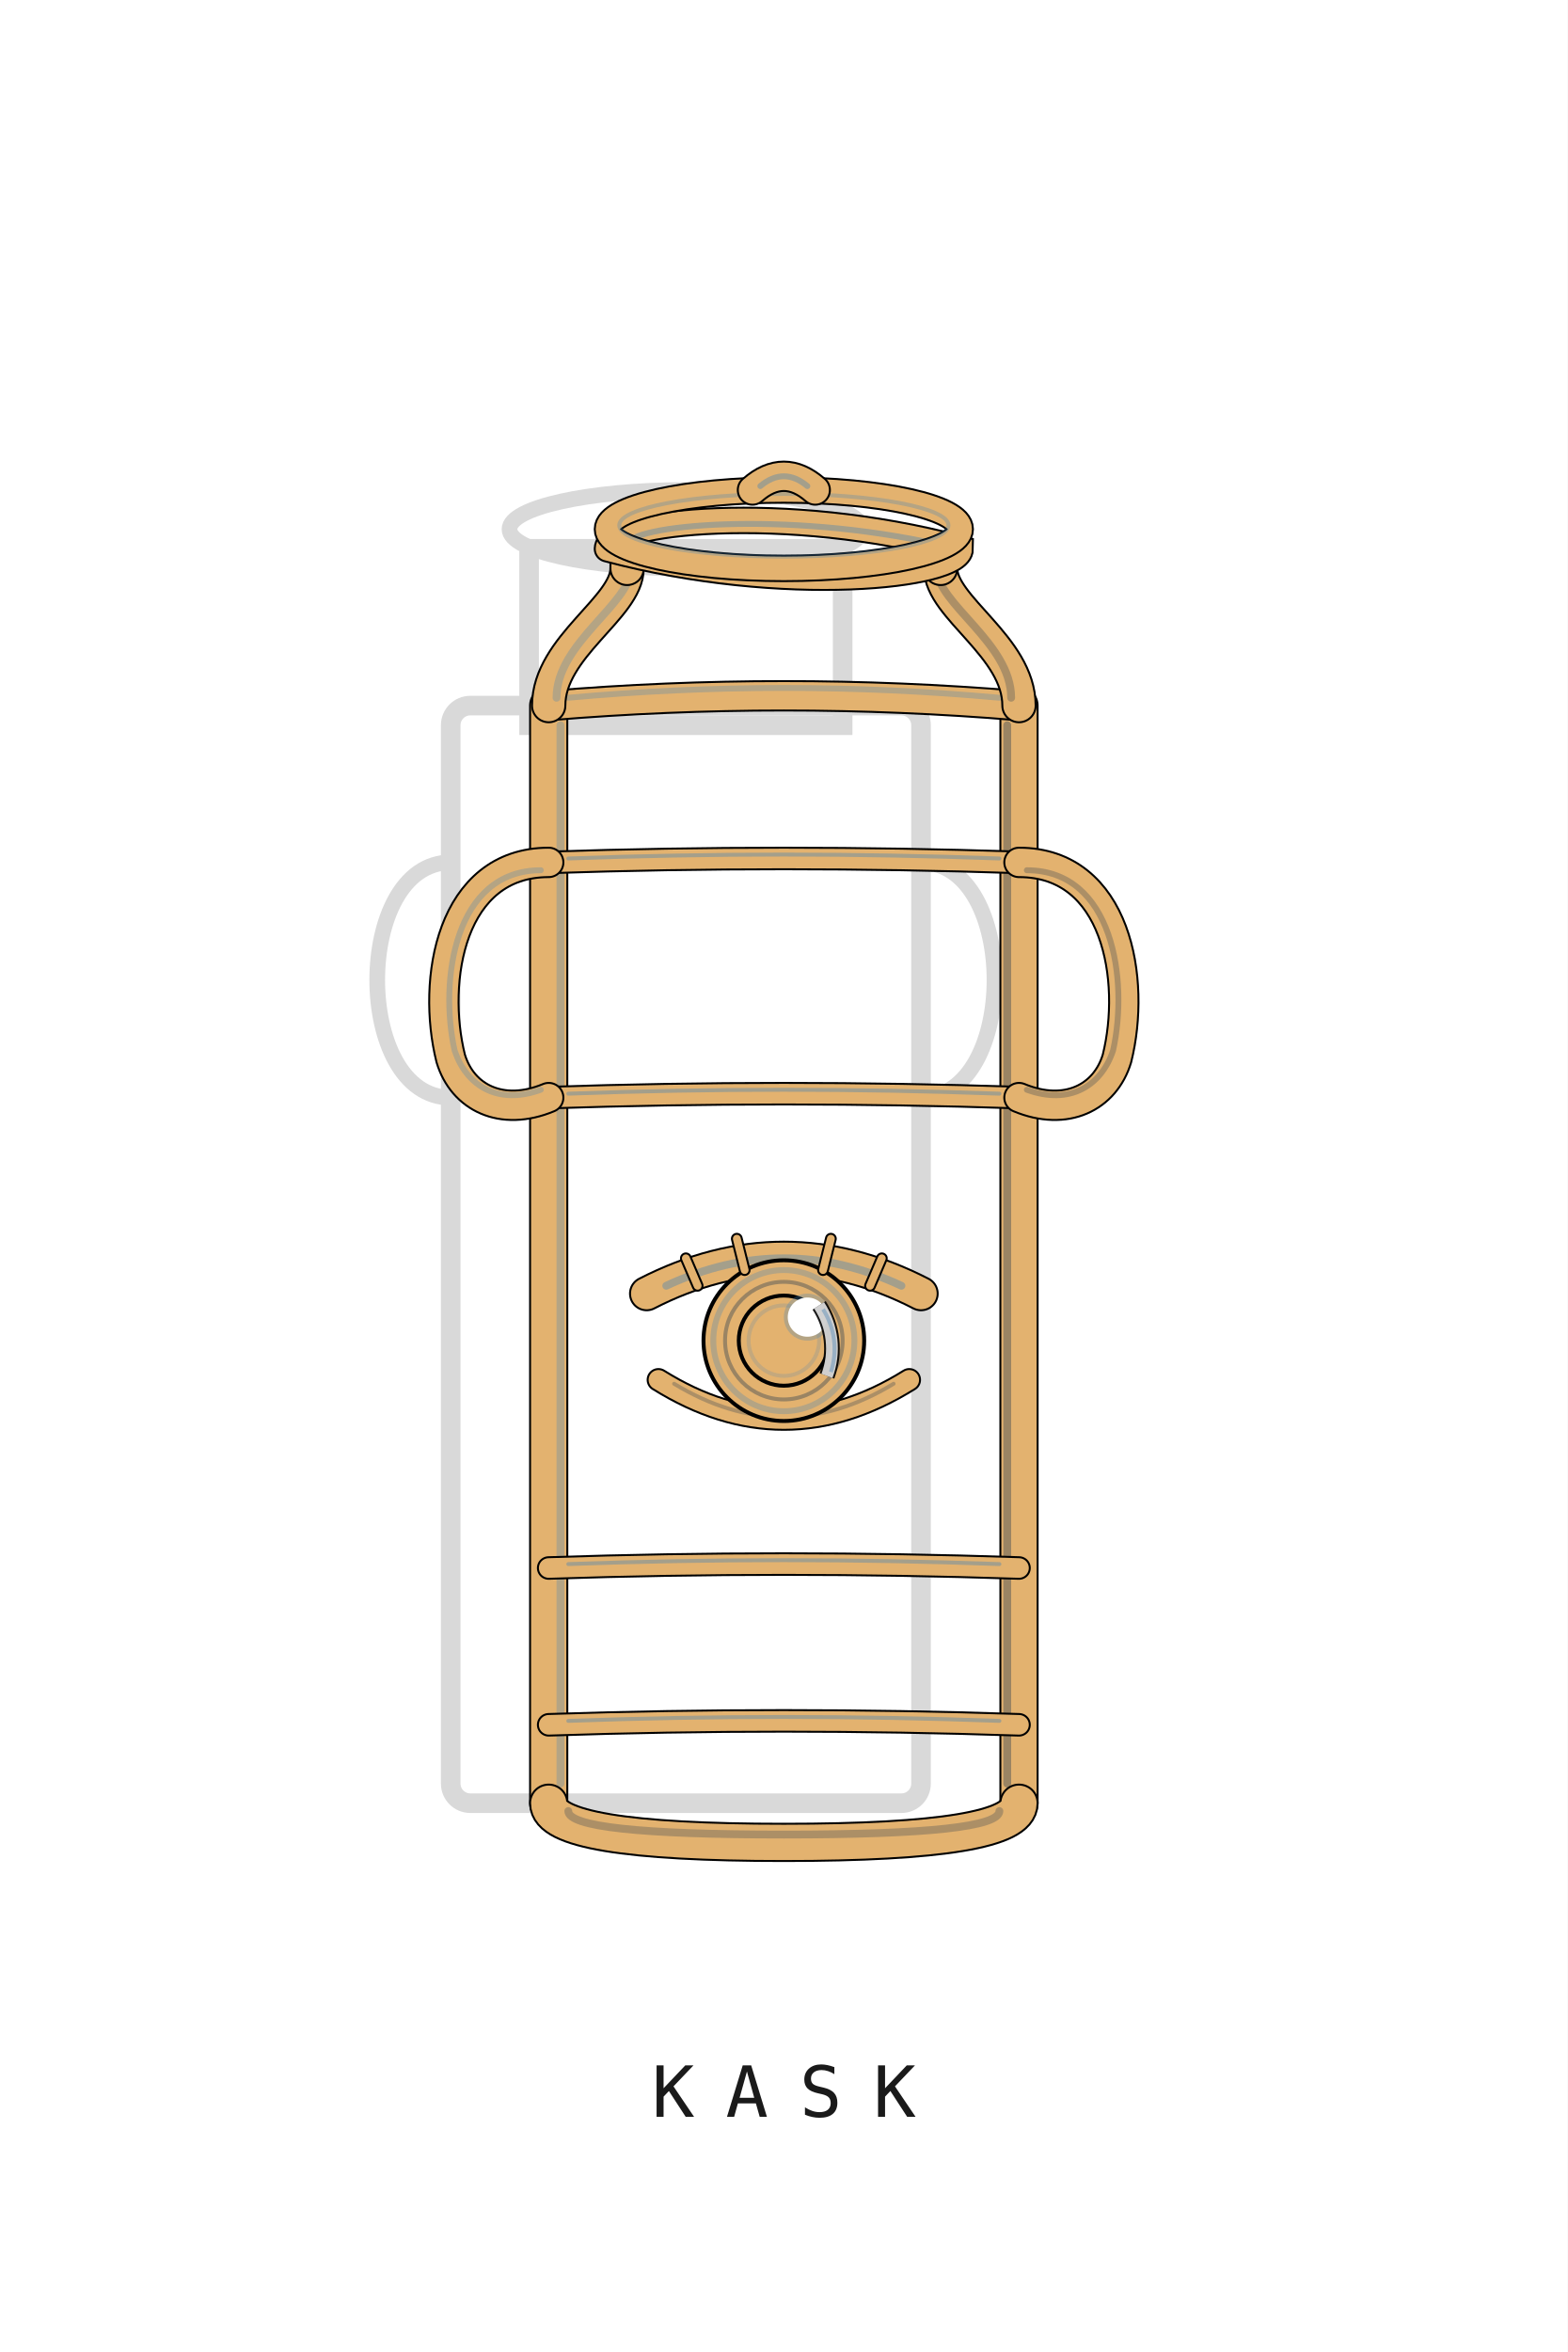
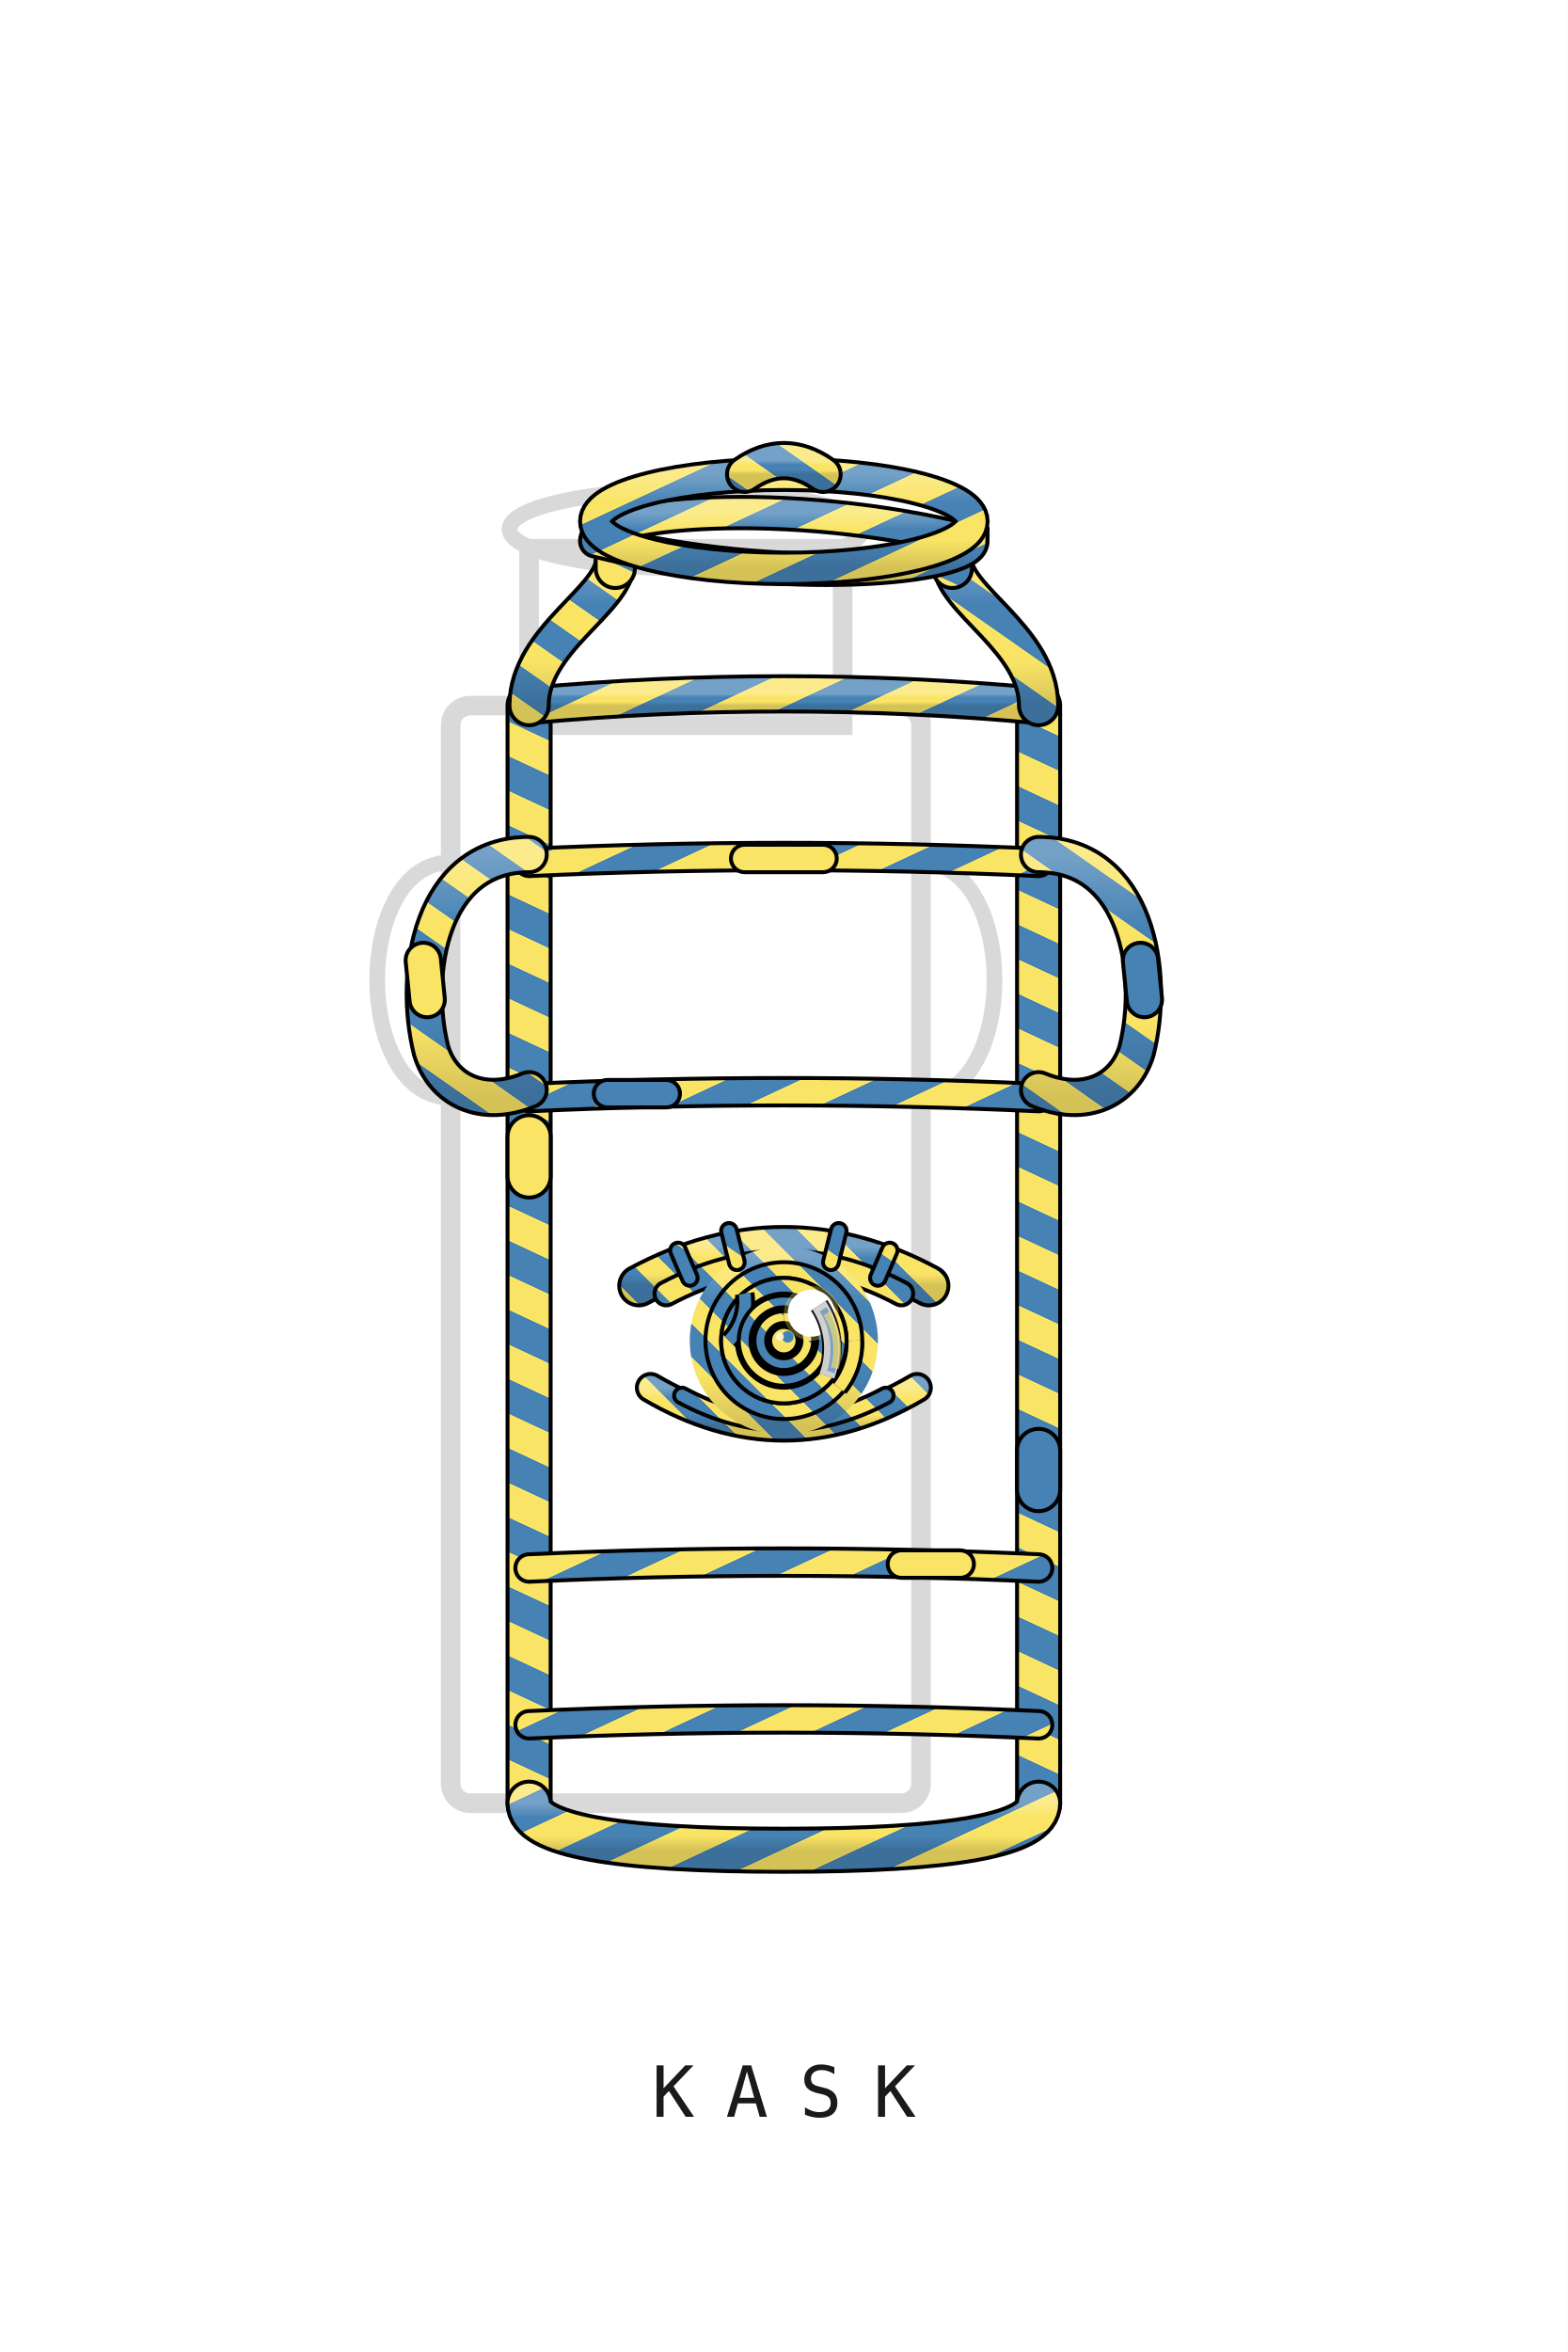
<svg xmlns="http://www.w3.org/2000/svg" viewBox="0 0 400 600">
+   <defs>
+     <pattern id="barber-vertical" patternUnits="userSpaceOnUse" width="8" height="16" patternTransform="rotate(25)">
+       <rect width="8" height="8" fill="#FAE466" />
+       <rect y="8" width="8" height="8" fill="#4682B4" />
+     </pattern>
+     <pattern id="barber-horizontal" patternUnits="userSpaceOnUse" width="8" height="16" patternTransform="rotate(-25)">
+       <rect width="8" height="8" fill="#FAE466" />
+       <rect y="8" width="8" height="8" fill="#4682B4" />
+     </pattern>
+     <pattern id="barber-curve" patternUnits="userSpaceOnUse" width="7" height="14" patternTransform="rotate(35)">
+       <rect width="7" height="7" fill="#FAE466" />
+       <rect y="7" width="7" height="7" fill="#4682B4" />
+     </pattern>
+     <pattern id="barber-eye" patternUnits="userSpaceOnUse" width="6" height="12" patternTransform="rotate(45)">
+       <rect width="6" height="6" fill="#FAE466" />
+       <rect y="6" width="6" height="6" fill="#4682B4" />
+     </pattern>
+     <linearGradient id="gold-sheen" x1="0%" y1="0%" x2="100%" y2="100%">
+       <stop offset="0%" stop-color="#FFF8DC" stop-opacity="0.5" />
+       <stop offset="50%" stop-color="#FAE466" stop-opacity="0" />
+       <stop offset="100%" stop-color="#B8860B" stop-opacity="0.3" />
+     </linearGradient>
+     <linearGradient id="metallic-overlay" x1="0%" y1="0%" x2="0%" y2="100%">
+       <stop offset="0%" stop-color="#FFFFFF" stop-opacity="0.25" />
+       <stop offset="30%" stop-color="#FFFFFF" stop-opacity="0" />
+       <stop offset="70%" stop-color="#000000" stop-opacity="0" />
+       <stop offset="100%" stop-color="#000000" stop-opacity="0.15" />
+     </linearGradient>
+   </defs>
  <rect width="400" height="600" fill="#FFFFFF" />
  <g opacity="0.15" transform="translate(-25, 0)">
    <rect x="140" y="180" width="120" height="280" rx="5" fill="none" stroke="#000000" stroke-width="5" />
    <rect x="160" y="140" width="80" height="45" fill="none" stroke="#000000" stroke-width="5" />
    <ellipse cx="200" cy="135" rx="45" ry="10" fill="none" stroke="#000000" stroke-width="4" />
    <path d="M 140 220 C 115 220 115 280 140 280" fill="none" stroke="#000000" stroke-width="4" stroke-linecap="round" />
    <path d="M 260 220 C 285 220 285 280 260 280" fill="none" stroke="#000000" stroke-width="4" stroke-linecap="round" />
  </g>
-   <path d="M 140 180 L 140 460" fill="none" stroke="#000000" stroke-width="10" stroke-linecap="round" />
-   <path d="M 140 180 L 140 460" fill="none" stroke="#E3B26F" stroke-width="9" stroke-linecap="round" />
-   <path d="M 143 185 L 143 455" fill="none" stroke="#4682B4" stroke-width="2" stroke-linecap="round" opacity="0.3" />
-   <path d="M 260 180 L 260 460" fill="none" stroke="#000000" stroke-width="10" stroke-linecap="round" />
-   <path d="M 260 180 L 260 460" fill="none" stroke="#E3B26F" stroke-width="9" stroke-linecap="round" />
-   <path d="M 257 185 L 257 455" fill="none" stroke="#2C3E50" stroke-width="2" stroke-linecap="round" opacity="0.4" />
-   <path d="M 140 460 Q 140 470 200 470 Q 260 470 260 460" fill="none" stroke="#000000" stroke-width="10" stroke-linecap="round" />
-   <path d="M 140 460 Q 140 470 200 470 Q 260 470 260 460" fill="none" stroke="#E3B26F" stroke-width="9" stroke-linecap="round" />
-   <path d="M 145 462 Q 145 468 200 468 Q 255 468 255 462" fill="none" stroke="#2C3E50" stroke-width="2" stroke-linecap="round" opacity="0.3" />
-   <path d="M 140 180 Q 200 175 260 180" fill="none" stroke="#000000" stroke-width="8" stroke-linecap="round" />
-   <path d="M 140 180 Q 200 175 260 180" fill="none" stroke="#E3B26F" stroke-width="7" stroke-linecap="round" />
-   <path d="M 145 178 Q 200 173 255 178" fill="none" stroke="#4682B4" stroke-width="1.5" stroke-linecap="round" opacity="0.3" />
-   <path d="M 140 220 Q 200 218 260 220" fill="none" stroke="#000000" stroke-width="6" stroke-linecap="round" />
-   <path d="M 140 220 Q 200 218 260 220" fill="none" stroke="#E3B26F" stroke-width="5" stroke-linecap="round" />
-   <path d="M 145 219 Q 200 217 255 219" fill="none" stroke="#4682B4" stroke-width="1" stroke-linecap="round" opacity="0.4" />
-   <path d="M 140 280 Q 200 278 260 280" fill="none" stroke="#000000" stroke-width="6" stroke-linecap="round" />
-   <path d="M 140 280 Q 200 278 260 280" fill="none" stroke="#E3B26F" stroke-width="5" stroke-linecap="round" />
-   <path d="M 145 279 Q 200 277 255 279" fill="none" stroke="#4682B4" stroke-width="1" stroke-linecap="round" opacity="0.4" />
-   <path d="M 140 400 Q 200 398 260 400" fill="none" stroke="#000000" stroke-width="6" stroke-linecap="round" />
-   <path d="M 140 400 Q 200 398 260 400" fill="none" stroke="#E3B26F" stroke-width="5" stroke-linecap="round" />
-   <path d="M 145 399 Q 200 397 255 399" fill="none" stroke="#4682B4" stroke-width="1" stroke-linecap="round" opacity="0.4" />
-   <path d="M 140 440 Q 200 438 260 440" fill="none" stroke="#000000" stroke-width="6" stroke-linecap="round" />
-   <path d="M 140 440 Q 200 438 260 440" fill="none" stroke="#E3B26F" stroke-width="5" stroke-linecap="round" />
-   <path d="M 145 439 Q 200 437 255 439" fill="none" stroke="#4682B4" stroke-width="1" stroke-linecap="round" opacity="0.4" />
-   <path d="M 140 180 C 140 165 160 155 160 145" fill="none" stroke="#000000" stroke-width="9" stroke-linecap="round" />
-   <path d="M 140 180 C 140 165 160 155 160 145" fill="none" stroke="#E3B26F" stroke-width="8" stroke-linecap="round" />
-   <path d="M 142 178 C 142 164 161 154 161 145" fill="none" stroke="#4682B4" stroke-width="2" stroke-linecap="round" opacity="0.3" />
-   <path d="M 260 180 C 260 165 240 155 240 145" fill="none" stroke="#000000" stroke-width="9" stroke-linecap="round" />
-   <path d="M 260 180 C 260 165 240 155 240 145" fill="none" stroke="#E3B26F" stroke-width="8" stroke-linecap="round" />
-   <path d="M 258 178 C 258 164 239 154 239 145" fill="none" stroke="#2C3E50" stroke-width="2" stroke-linecap="round" opacity="0.3" />
-   <path d="M 160 140 L 160 145" fill="none" stroke="#000000" stroke-width="9" stroke-linecap="round" />
-   <path d="M 160 140 L 160 145" fill="none" stroke="#E3B26F" stroke-width="8" stroke-linecap="round" />
-   <path d="M 240 140 L 240 145" fill="none" stroke="#000000" stroke-width="9" stroke-linecap="round" />
-   <path d="M 240 140 L 240 145" fill="none" stroke="#E3B26F" stroke-width="8" stroke-linecap="round" />
-   <path d="M 155 140 C 155 133 200 128 245 140 C 245 147 200 152 155 140" fill="none" stroke="#000000" stroke-width="7" stroke-linecap="round" />
-   <path d="M 155 140 C 155 133 200 128 245 140 C 245 147 200 152 155 140" fill="none" stroke="#E3B26F" stroke-width="6" stroke-linecap="round" />
-   <path d="M 160 139 C 160 134 200 130 240 139" fill="none" stroke="#4682B4" stroke-width="1.5" stroke-linecap="round" opacity="0.4" />
-   <ellipse cx="200" cy="135" rx="45" ry="10" fill="none" stroke="#000000" stroke-width="7" />
-   <ellipse cx="200" cy="135" rx="45" ry="10" fill="none" stroke="#E3B26F" stroke-width="6" />
-   <ellipse cx="200" cy="134" rx="42" ry="8" fill="none" stroke="#4682B4" stroke-width="1" opacity="0.3" />
-   <path d="M 192 125 Q 200 118 208 125" fill="none" stroke="#000000" stroke-width="8" stroke-linecap="round" />
-   <path d="M 192 125 Q 200 118 208 125" fill="none" stroke="#E3B26F" stroke-width="7" stroke-linecap="round" />
-   <path d="M 194 124 Q 200 119 206 124" fill="none" stroke="#4682B4" stroke-width="1.5" stroke-linecap="round" opacity="0.4" />
-   <path d="M 140 220 C 115 220 110 250 115 270 C 118 280 128 285 140 280" fill="none" stroke="#000000" stroke-width="8" stroke-linecap="round" stroke-linejoin="round" />
-   <path d="M 140 220 C 115 220 110 250 115 270 C 118 280 128 285 140 280" fill="none" stroke="#E3B26F" stroke-width="7" stroke-linecap="round" stroke-linejoin="round" />
-   <path d="M 138 222 C 116 222 112 250 116 268 C 119 277 127 282 138 278" fill="none" stroke="#4682B4" stroke-width="1.5" stroke-linecap="round" opacity="0.3" />
-   <path d="M 260 220 C 285 220 290 250 285 270 C 282 280 272 285 260 280" fill="none" stroke="#000000" stroke-width="8" stroke-linecap="round" stroke-linejoin="round" />
-   <path d="M 260 220 C 285 220 290 250 285 270 C 282 280 272 285 260 280" fill="none" stroke="#E3B26F" stroke-width="7" stroke-linecap="round" stroke-linejoin="round" />
-   <path d="M 262 222 C 284 222 288 250 284 268 C 281 277 273 282 262 278" fill="none" stroke="#2C3E50" stroke-width="1.5" stroke-linecap="round" opacity="0.3" />
-   <path d="M 165 330 Q 200 312 235 330" fill="none" stroke="#000000" stroke-width="9" stroke-linecap="round" />
-   <path d="M 165 330 Q 200 312 235 330" fill="none" stroke="#E3B26F" stroke-width="8" stroke-linecap="round" />
-   <path d="M 170 328 Q 200 314 230 328" fill="none" stroke="#4682B4" stroke-width="2" stroke-linecap="round" opacity="0.4" />
-   <path d="M 168 352 Q 200 372 232 352" fill="none" stroke="#000000" stroke-width="6" stroke-linecap="round" />
-   <path d="M 168 352 Q 200 372 232 352" fill="none" stroke="#E3B26F" stroke-width="5" stroke-linecap="round" />
-   <path d="M 172 353 Q 200 370 228 353" fill="none" stroke="#2C3E50" stroke-width="1" stroke-linecap="round" opacity="0.3" />
-   <circle cx="200" cy="342" r="21" fill="#000000" />
-   <circle cx="200" cy="342" r="20" fill="#E3B26F" />
-   <circle cx="200" cy="342" r="18" fill="none" stroke="#4682B4" stroke-width="1.5" opacity="0.3" />
-   <circle cx="200" cy="342" r="15" fill="none" stroke="#2C3E50" stroke-width="1" opacity="0.4" />
-   <circle cx="200" cy="342" r="12" fill="#000000" />
-   <circle cx="200" cy="342" r="11" fill="#E3B26F" />
-   <circle cx="200" cy="342" r="9" fill="none" stroke="#4682B4" stroke-width="1" opacity="0.2" />
-   <circle cx="206" cy="336" r="6" fill="#4682B4" opacity="0.3" />
-   <circle cx="206" cy="336" r="5" fill="#FFFFFF" />
-   <circle cx="206" cy="336" r="3" fill="#FFFFFF" opacity="0.8" />
-   <path d="M 178 328 L 175 321" stroke="#000000" stroke-width="3" stroke-linecap="round" />
-   <path d="M 178 328 L 175 321" stroke="#E3B26F" stroke-width="2" stroke-linecap="round" />
-   <path d="M 190 324 L 188 316" stroke="#000000" stroke-width="3" stroke-linecap="round" />
-   <path d="M 190 324 L 188 316" stroke="#E3B26F" stroke-width="2" stroke-linecap="round" />
-   <path d="M 210 324 L 212 316" stroke="#000000" stroke-width="3" stroke-linecap="round" />
-   <path d="M 210 324 L 212 316" stroke="#E3B26F" stroke-width="2" stroke-linecap="round" />
-   <path d="M 222 328 L 225 321" stroke="#000000" stroke-width="3" stroke-linecap="round" />
-   <path d="M 222 328 L 225 321" stroke="#E3B26F" stroke-width="2" stroke-linecap="round" />
-   <path d="M 209 333 A 20 20 0 0 1 211 351" fill="none" stroke="#000000" stroke-width="4" opacity="0.9" />
-   <path d="M 209 333 A 20 20 0 0 1 211 351" fill="none" stroke="#FFFFFF" stroke-width="3" opacity="0.8" />
-   <path d="M 210 334 A 19 19 0 0 1 212 350" fill="none" stroke="#4682B4" stroke-width="1" opacity="0.4" />
+   <path d="M 135 180 L 135 460" fill="none" stroke="#000000" stroke-width="12" stroke-linecap="round" />
+   <path d="M 135 180 L 135 460" fill="none" stroke="url(#barber-vertical)" stroke-width="10" stroke-linecap="round" />
+   <path d="M 135 180 L 135 460" fill="none" stroke="url(#metallic-overlay)" stroke-width="10" stroke-linecap="round" />
+   <path d="M 135 290 L 135 300" fill="none" stroke="#000000" stroke-width="12" stroke-linecap="round" />
+   <path d="M 135 290 L 135 300" fill="none" stroke="#FAE466" stroke-width="10" stroke-linecap="round" />
+   <path d="M 265 180 L 265 460" fill="none" stroke="#000000" stroke-width="12" stroke-linecap="round" />
+   <path d="M 265 180 L 265 460" fill="none" stroke="url(#barber-vertical)" stroke-width="10" stroke-linecap="round" />
+   <path d="M 265 180 L 265 460" fill="none" stroke="url(#metallic-overlay)" stroke-width="10" stroke-linecap="round" />
+   <path d="M 265 370 L 265 380" fill="none" stroke="#000000" stroke-width="12" stroke-linecap="round" />
+   <path d="M 265 370 L 265 380" fill="none" stroke="#4682B4" stroke-width="10" stroke-linecap="round" />
+   <path d="M 135 460 Q 135 472 200 472 Q 265 472 265 460" fill="none" stroke="#000000" stroke-width="12" stroke-linecap="round" />
+   <path d="M 135 460 Q 135 472 200 472 Q 265 472 265 460" fill="none" stroke="url(#barber-horizontal)" stroke-width="10" stroke-linecap="round" />
+   <path d="M 135 460 Q 135 472 200 472 Q 265 472 265 460" fill="none" stroke="url(#metallic-overlay)" stroke-width="10" stroke-linecap="round" />
+   <path d="M 135 180 Q 200 174 265 180" fill="none" stroke="#000000" stroke-width="10" stroke-linecap="round" />
+   <path d="M 135 180 Q 200 174 265 180" fill="none" stroke="url(#barber-horizontal)" stroke-width="8" stroke-linecap="round" />
+   <path d="M 135 180 Q 200 174 265 180" fill="none" stroke="url(#metallic-overlay)" stroke-width="8" stroke-linecap="round" />
+   <path d="M 135 220 Q 200 217 265 220" fill="none" stroke="#000000" stroke-width="8" stroke-linecap="round" />
+   <path d="M 135 220 Q 200 217 265 220" fill="none" stroke="url(#barber-horizontal)" stroke-width="6" stroke-linecap="round" />
+   <path d="M 190 219 L 210 219" fill="none" stroke="#000000" stroke-width="8" stroke-linecap="round" />
+   <path d="M 190 219 L 210 219" fill="none" stroke="#FAE466" stroke-width="6" stroke-linecap="round" />
+   <path d="M 135 280 Q 200 277 265 280" fill="none" stroke="#000000" stroke-width="8" stroke-linecap="round" />
+   <path d="M 135 280 Q 200 277 265 280" fill="none" stroke="url(#barber-horizontal)" stroke-width="6" stroke-linecap="round" />
+   <path d="M 155 279 L 170 279" fill="none" stroke="#000000" stroke-width="8" stroke-linecap="round" />
+   <path d="M 155 279 L 170 279" fill="none" stroke="#4682B4" stroke-width="6" stroke-linecap="round" />
+   <path d="M 135 400 Q 200 397 265 400" fill="none" stroke="#000000" stroke-width="8" stroke-linecap="round" />
+   <path d="M 135 400 Q 200 397 265 400" fill="none" stroke="url(#barber-horizontal)" stroke-width="6" stroke-linecap="round" />
+   <path d="M 230 399 L 245 399" fill="none" stroke="#000000" stroke-width="8" stroke-linecap="round" />
+   <path d="M 230 399 L 245 399" fill="none" stroke="#FAE466" stroke-width="6" stroke-linecap="round" />
+   <path d="M 135 440 Q 200 437 265 440" fill="none" stroke="#000000" stroke-width="8" stroke-linecap="round" />
+   <path d="M 135 440 Q 200 437 265 440" fill="none" stroke="url(#barber-horizontal)" stroke-width="6" stroke-linecap="round" />
+   <path d="M 135 180 C 135 163 157 153 157 143" fill="none" stroke="#000000" stroke-width="11" stroke-linecap="round" />
+   <path d="M 135 180 C 135 163 157 153 157 143" fill="none" stroke="url(#barber-curve)" stroke-width="9" stroke-linecap="round" />
+   <path d="M 135 180 C 135 163 157 153 157 143" fill="none" stroke="url(#metallic-overlay)" stroke-width="9" stroke-linecap="round" />
+   <path d="M 265 180 C 265 163 243 153 243 143" fill="none" stroke="#000000" stroke-width="11" stroke-linecap="round" />
+   <path d="M 265 180 C 265 163 243 153 243 143" fill="none" stroke="url(#barber-curve)" stroke-width="9" stroke-linecap="round" />
+   <path d="M 265 180 C 265 163 243 153 243 143" fill="none" stroke="url(#metallic-overlay)" stroke-width="9" stroke-linecap="round" />
+   <path d="M 157 138 L 157 145" fill="none" stroke="#000000" stroke-width="11" stroke-linecap="round" />
+   <path d="M 157 138 L 157 145" fill="none" stroke="url(#barber-vertical)" stroke-width="9" stroke-linecap="round" />
+   <path d="M 243 138 L 243 145" fill="none" stroke="#000000" stroke-width="11" stroke-linecap="round" />
+   <path d="M 243 138 L 243 145" fill="none" stroke="url(#barber-vertical)" stroke-width="9" stroke-linecap="round" />
+   <path d="M 152 138 C 152 131 200 126 248 138 C 248 145 200 150 152 138" fill="none" stroke="#000000" stroke-width="9" stroke-linecap="round" />
+   <path d="M 152 138 C 152 131 200 126 248 138 C 248 145 200 150 152 138" fill="none" stroke="url(#barber-horizontal)" stroke-width="7" stroke-linecap="round" />
+   <path d="M 152 138 C 152 131 200 126 248 138 C 248 145 200 150 152 138" fill="none" stroke="url(#metallic-overlay)" stroke-width="7" stroke-linecap="round" />
+   <ellipse cx="200" cy="133" rx="48" ry="12" fill="none" stroke="#000000" stroke-width="9" />
+   <ellipse cx="200" cy="133" rx="48" ry="12" fill="none" stroke="url(#barber-horizontal)" stroke-width="7" />
+   <ellipse cx="200" cy="133" rx="48" ry="12" fill="none" stroke="url(#metallic-overlay)" stroke-width="7" />
+   <path d="M 190 121 Q 200 114 210 121" fill="none" stroke="#000000" stroke-width="10" stroke-linecap="round" />
+   <path d="M 190 121 Q 200 114 210 121" fill="none" stroke="url(#barber-curve)" stroke-width="8" stroke-linecap="round" />
+   <path d="M 190 121 Q 200 114 210 121" fill="none" stroke="url(#metallic-overlay)" stroke-width="8" stroke-linecap="round" />
+   <path d="M 135 218 C 110 218 105 248 110 268 C 113 278 123 283 135 278" fill="none" stroke="#000000" stroke-width="10" stroke-linecap="round" stroke-linejoin="round" />
+   <path d="M 135 218 C 110 218 105 248 110 268 C 113 278 123 283 135 278" fill="none" stroke="url(#barber-curve)" stroke-width="8" stroke-linecap="round" />
+   <path d="M 135 218 C 110 218 105 248 110 268 C 113 278 123 283 135 278" fill="none" stroke="url(#metallic-overlay)" stroke-width="8" stroke-linecap="round" />
+   <path d="M 108 245 L 109 255" fill="none" stroke="#000000" stroke-width="10" stroke-linecap="round" />
+   <path d="M 108 245 L 109 255" fill="none" stroke="#FAE466" stroke-width="8" stroke-linecap="round" />
+   <path d="M 265 218 C 290 218 295 248 290 268 C 287 278 277 283 265 278" fill="none" stroke="#000000" stroke-width="10" stroke-linecap="round" stroke-linejoin="round" />
+   <path d="M 265 218 C 290 218 295 248 290 268 C 287 278 277 283 265 278" fill="none" stroke="url(#barber-curve)" stroke-width="8" stroke-linecap="round" />
+   <path d="M 265 218 C 290 218 295 248 290 268 C 287 278 277 283 265 278" fill="none" stroke="url(#metallic-overlay)" stroke-width="8" stroke-linecap="round" />
+   <path d="M 291 245 L 292 255" fill="none" stroke="#000000" stroke-width="10" stroke-linecap="round" />
+   <path d="M 291 245 L 292 255" fill="none" stroke="#4682B4" stroke-width="8" stroke-linecap="round" />
+   <path d="M 163 328 Q 200 308 237 328" fill="none" stroke="#000000" stroke-width="11" stroke-linecap="round" />
+   <path d="M 163 328 Q 200 308 237 328" fill="none" stroke="url(#barber-eye)" stroke-width="9" stroke-linecap="round" />
+   <path d="M 163 328 Q 200 308 237 328" fill="none" stroke="url(#metallic-overlay)" stroke-width="9" stroke-linecap="round" />
+   <path d="M 170 330 Q 200 314 230 330" fill="none" stroke="#000000" stroke-width="7" stroke-linecap="round" />
+   <path d="M 170 330 Q 200 314 230 330" fill="none" stroke="url(#barber-eye)" stroke-width="5" stroke-linecap="round" />
+   <path d="M 166 354 Q 200 374 234 354" fill="none" stroke="#000000" stroke-width="8" stroke-linecap="round" />
+   <path d="M 166 354 Q 200 374 234 354" fill="none" stroke="url(#barber-eye)" stroke-width="6" stroke-linecap="round" />
+   <path d="M 166 354 Q 200 374 234 354" fill="none" stroke="url(#metallic-overlay)" stroke-width="6" stroke-linecap="round" />
+   <path d="M 174 356 Q 200 370 226 356" fill="none" stroke="#000000" stroke-width="5" stroke-linecap="round" />
+   <path d="M 174 356 Q 200 370 226 356" fill="none" stroke="url(#barber-eye)" stroke-width="3" stroke-linecap="round" />
+   <circle cx="200" cy="342" r="23" fill="#000000" />
+   <circle cx="200" cy="342" r="22" fill="none" stroke="url(#barber-eye)" stroke-width="4" />
+   <circle cx="200" cy="342" r="22" fill="none" stroke="url(#metallic-overlay)" stroke-width="4" />
+   <circle cx="200" cy="342" r="18" fill="none" stroke="#000000" stroke-width="5" />
+   <circle cx="200" cy="342" r="18" fill="none" stroke="url(#barber-eye)" stroke-width="3" />
+   <path d="M 218 342 A 18 18 0 0 1 214 354" fill="none" stroke="#000000" stroke-width="5" />
+   <path d="M 218 342 A 18 18 0 0 1 214 354" fill="none" stroke="#FAE466" stroke-width="3" />
+   <circle cx="200" cy="342" r="14" fill="none" stroke="#000000" stroke-width="5" />
+   <circle cx="200" cy="342" r="14" fill="none" stroke="url(#barber-eye)" stroke-width="3" />
+   <path d="M 186 342 A 14 14 0 0 0 190 330" fill="none" stroke="#000000" stroke-width="5" />
+   <path d="M 186 342 A 14 14 0 0 0 190 330" fill="none" stroke="#4682B4" stroke-width="3" />
+   <circle cx="200" cy="342" r="10" fill="none" stroke="#000000" stroke-width="4" />
+   <circle cx="200" cy="342" r="10" fill="none" stroke="url(#barber-eye)" stroke-width="2" />
+   <circle cx="200" cy="342" r="7" fill="#000000" />
+   <circle cx="200" cy="342" r="6" fill="none" stroke="url(#barber-eye)" stroke-width="2" />
+   <path d="M 200 336 A 6 6 0 0 1 206 342" fill="none" stroke="#000000" stroke-width="4" />
+   <path d="M 200 336 A 6 6 0 0 1 206 342" fill="none" stroke="#FAE466" stroke-width="2" />
+   <circle cx="200" cy="342" r="3" fill="#FAE466" />
+   <circle cx="201" cy="341" r="1.5" fill="#4682B4" />
+   <circle cx="199" cy="341" r="1" fill="#FFF8DC" opacity="0.9" />
+   <circle cx="207" cy="335" r="7" fill="#FAE466" opacity="0.3" />
+   <circle cx="207" cy="335" r="6" fill="#FFFFFF" />
+   <circle cx="207" cy="335" r="4" fill="#FFFFFF" opacity="0.8" />
+   <path d="M 176 326 L 173 319" stroke="#000000" stroke-width="5" stroke-linecap="round" />
+   <path d="M 176 326 L 173 319" stroke="url(#barber-curve)" stroke-width="3" stroke-linecap="round" />
+   <path d="M 188 322 L 186 314" stroke="#000000" stroke-width="5" stroke-linecap="round" />
+   <path d="M 188 322 L 186 314" stroke="url(#barber-curve)" stroke-width="3" stroke-linecap="round" />
+   <path d="M 212 322 L 214 314" stroke="#000000" stroke-width="5" stroke-linecap="round" />
+   <path d="M 212 322 L 214 314" stroke="url(#barber-curve)" stroke-width="3" stroke-linecap="round" />
+   <path d="M 224 326 L 227 319" stroke="#000000" stroke-width="5" stroke-linecap="round" />
+   <path d="M 224 326 L 227 319" stroke="url(#barber-curve)" stroke-width="3" stroke-linecap="round" />
+   <path d="M 209 333 A 20 20 0 0 1 211 351" fill="none" stroke="#000000" stroke-width="5" opacity="0.9" />
+   <path d="M 209 333 A 20 20 0 0 1 211 351" fill="none" stroke="#FFFFFF" stroke-width="4" opacity="0.8" />
+   <path d="M 210 334 A 19 19 0 0 1 212 350" fill="none" stroke="#4682B4" stroke-width="2" opacity="0.6" />
+   <path d="M 211 335 A 18 18 0 0 1 213 349" fill="none" stroke="#FAE466" stroke-width="2" opacity="0.6" />
  <text x="200" y="540" font-family="monospace" font-size="18" fill="#1A1A1A" text-anchor="middle" letter-spacing="8">KASK</text>
</svg>
